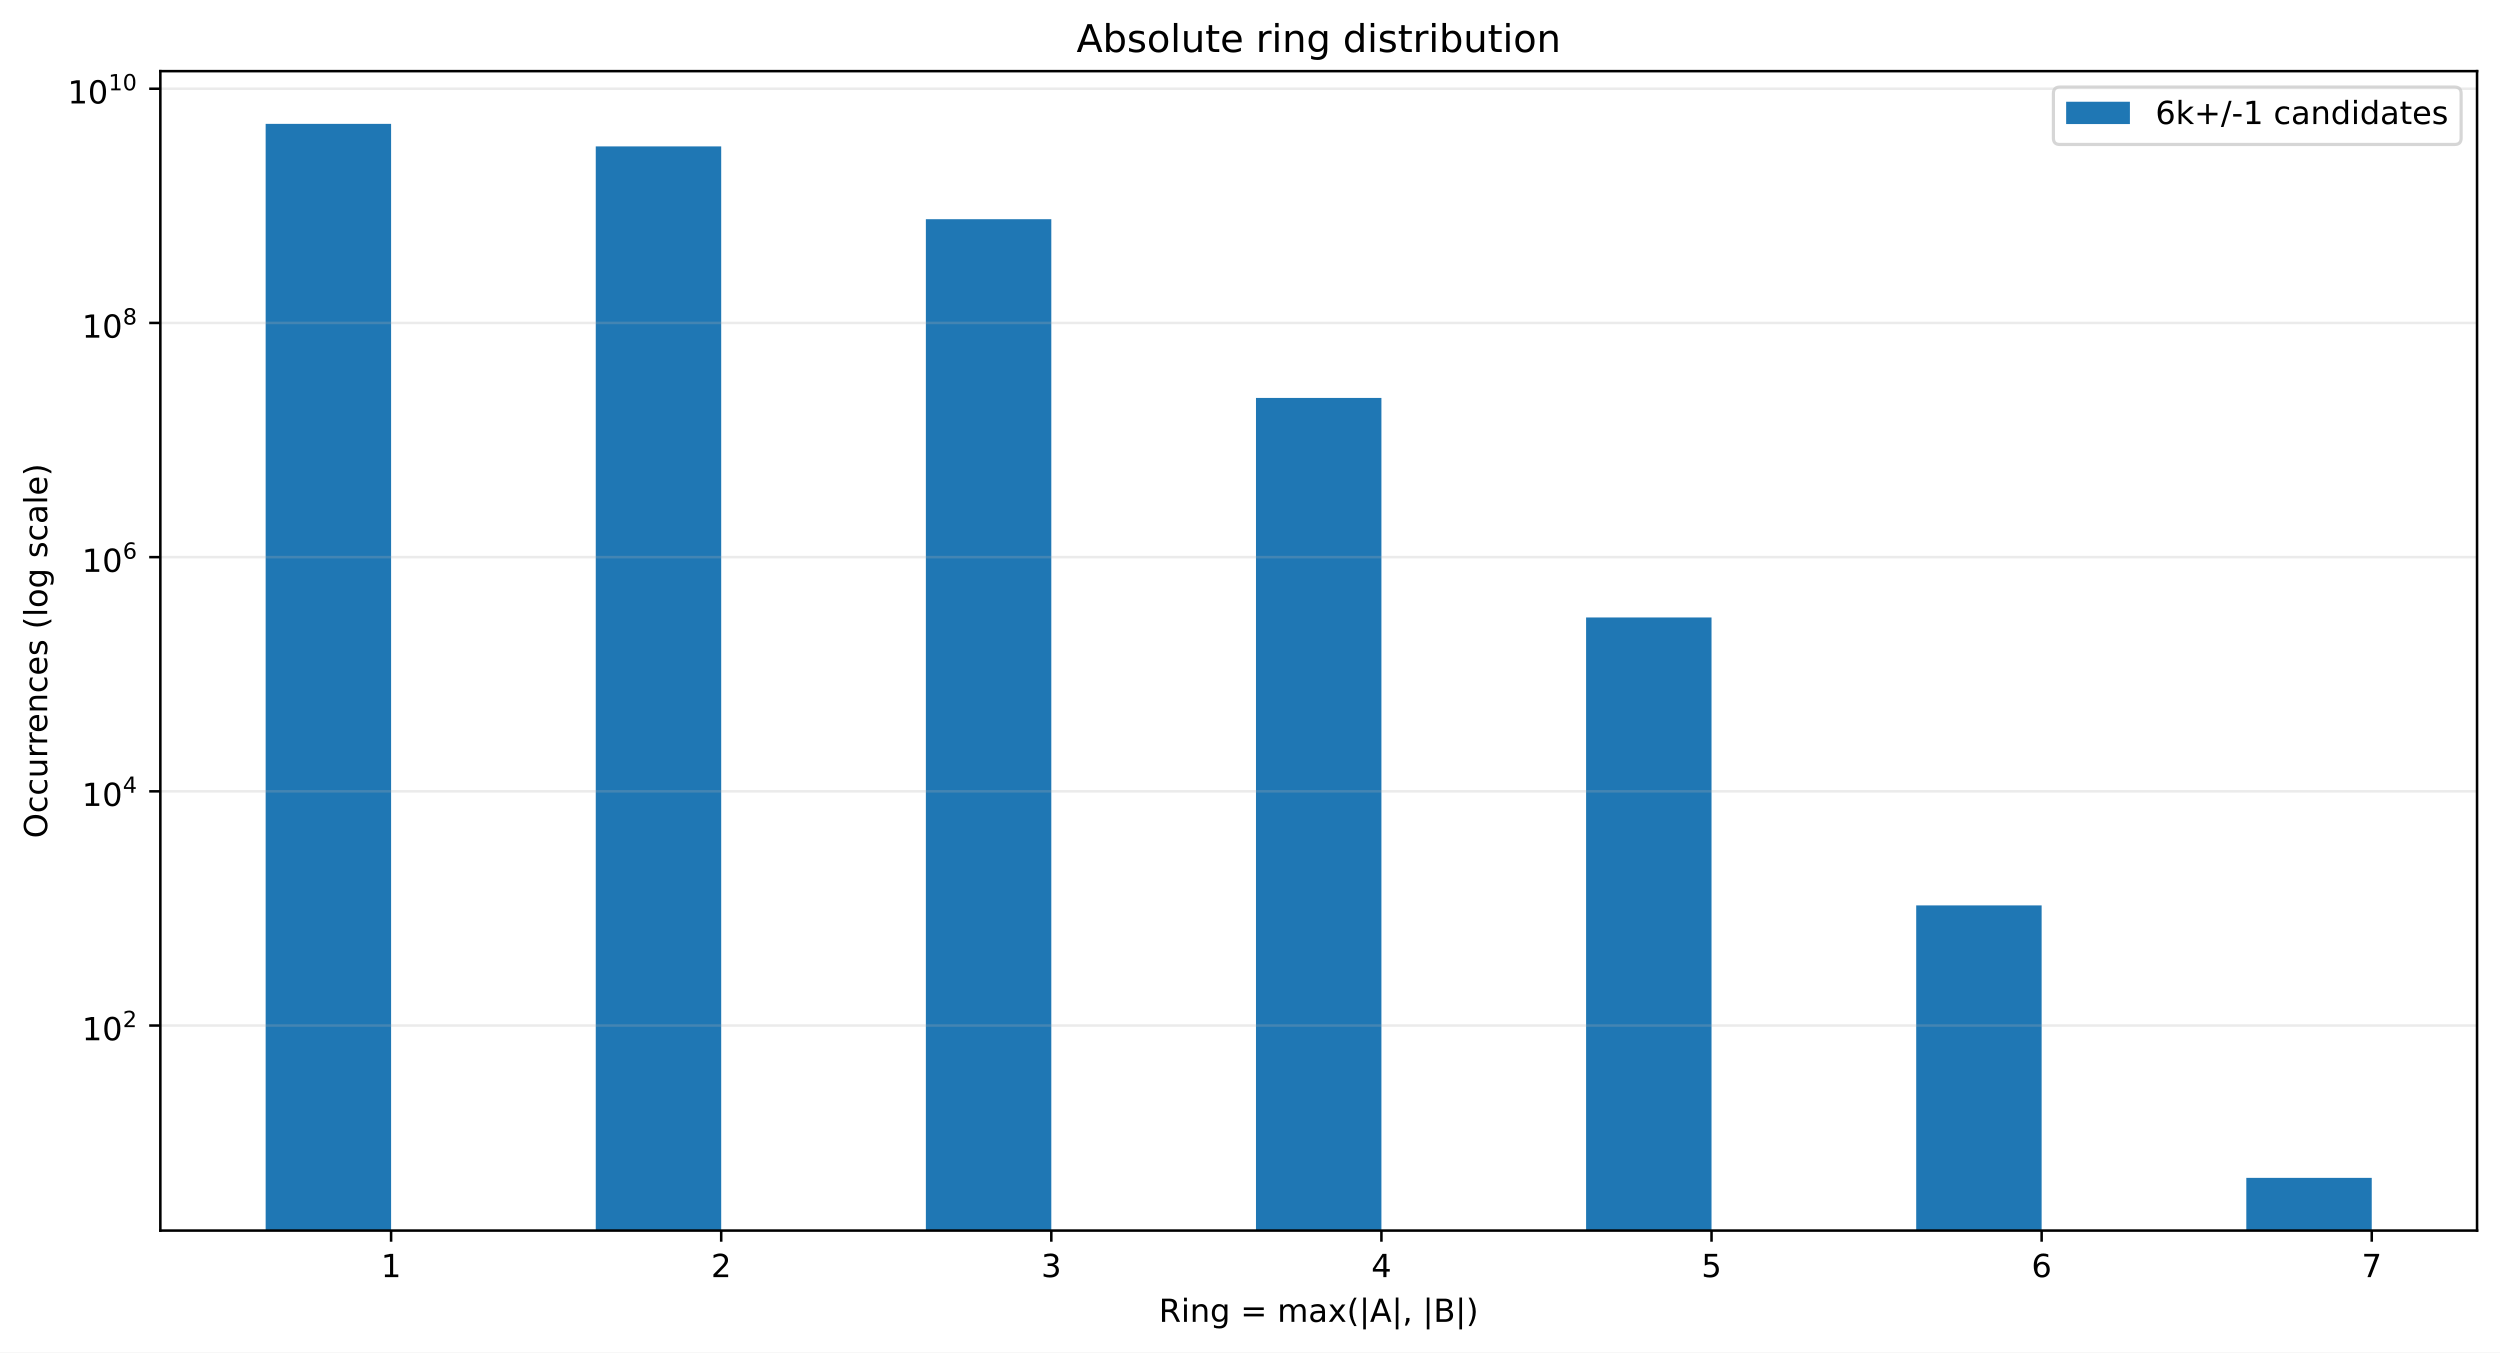
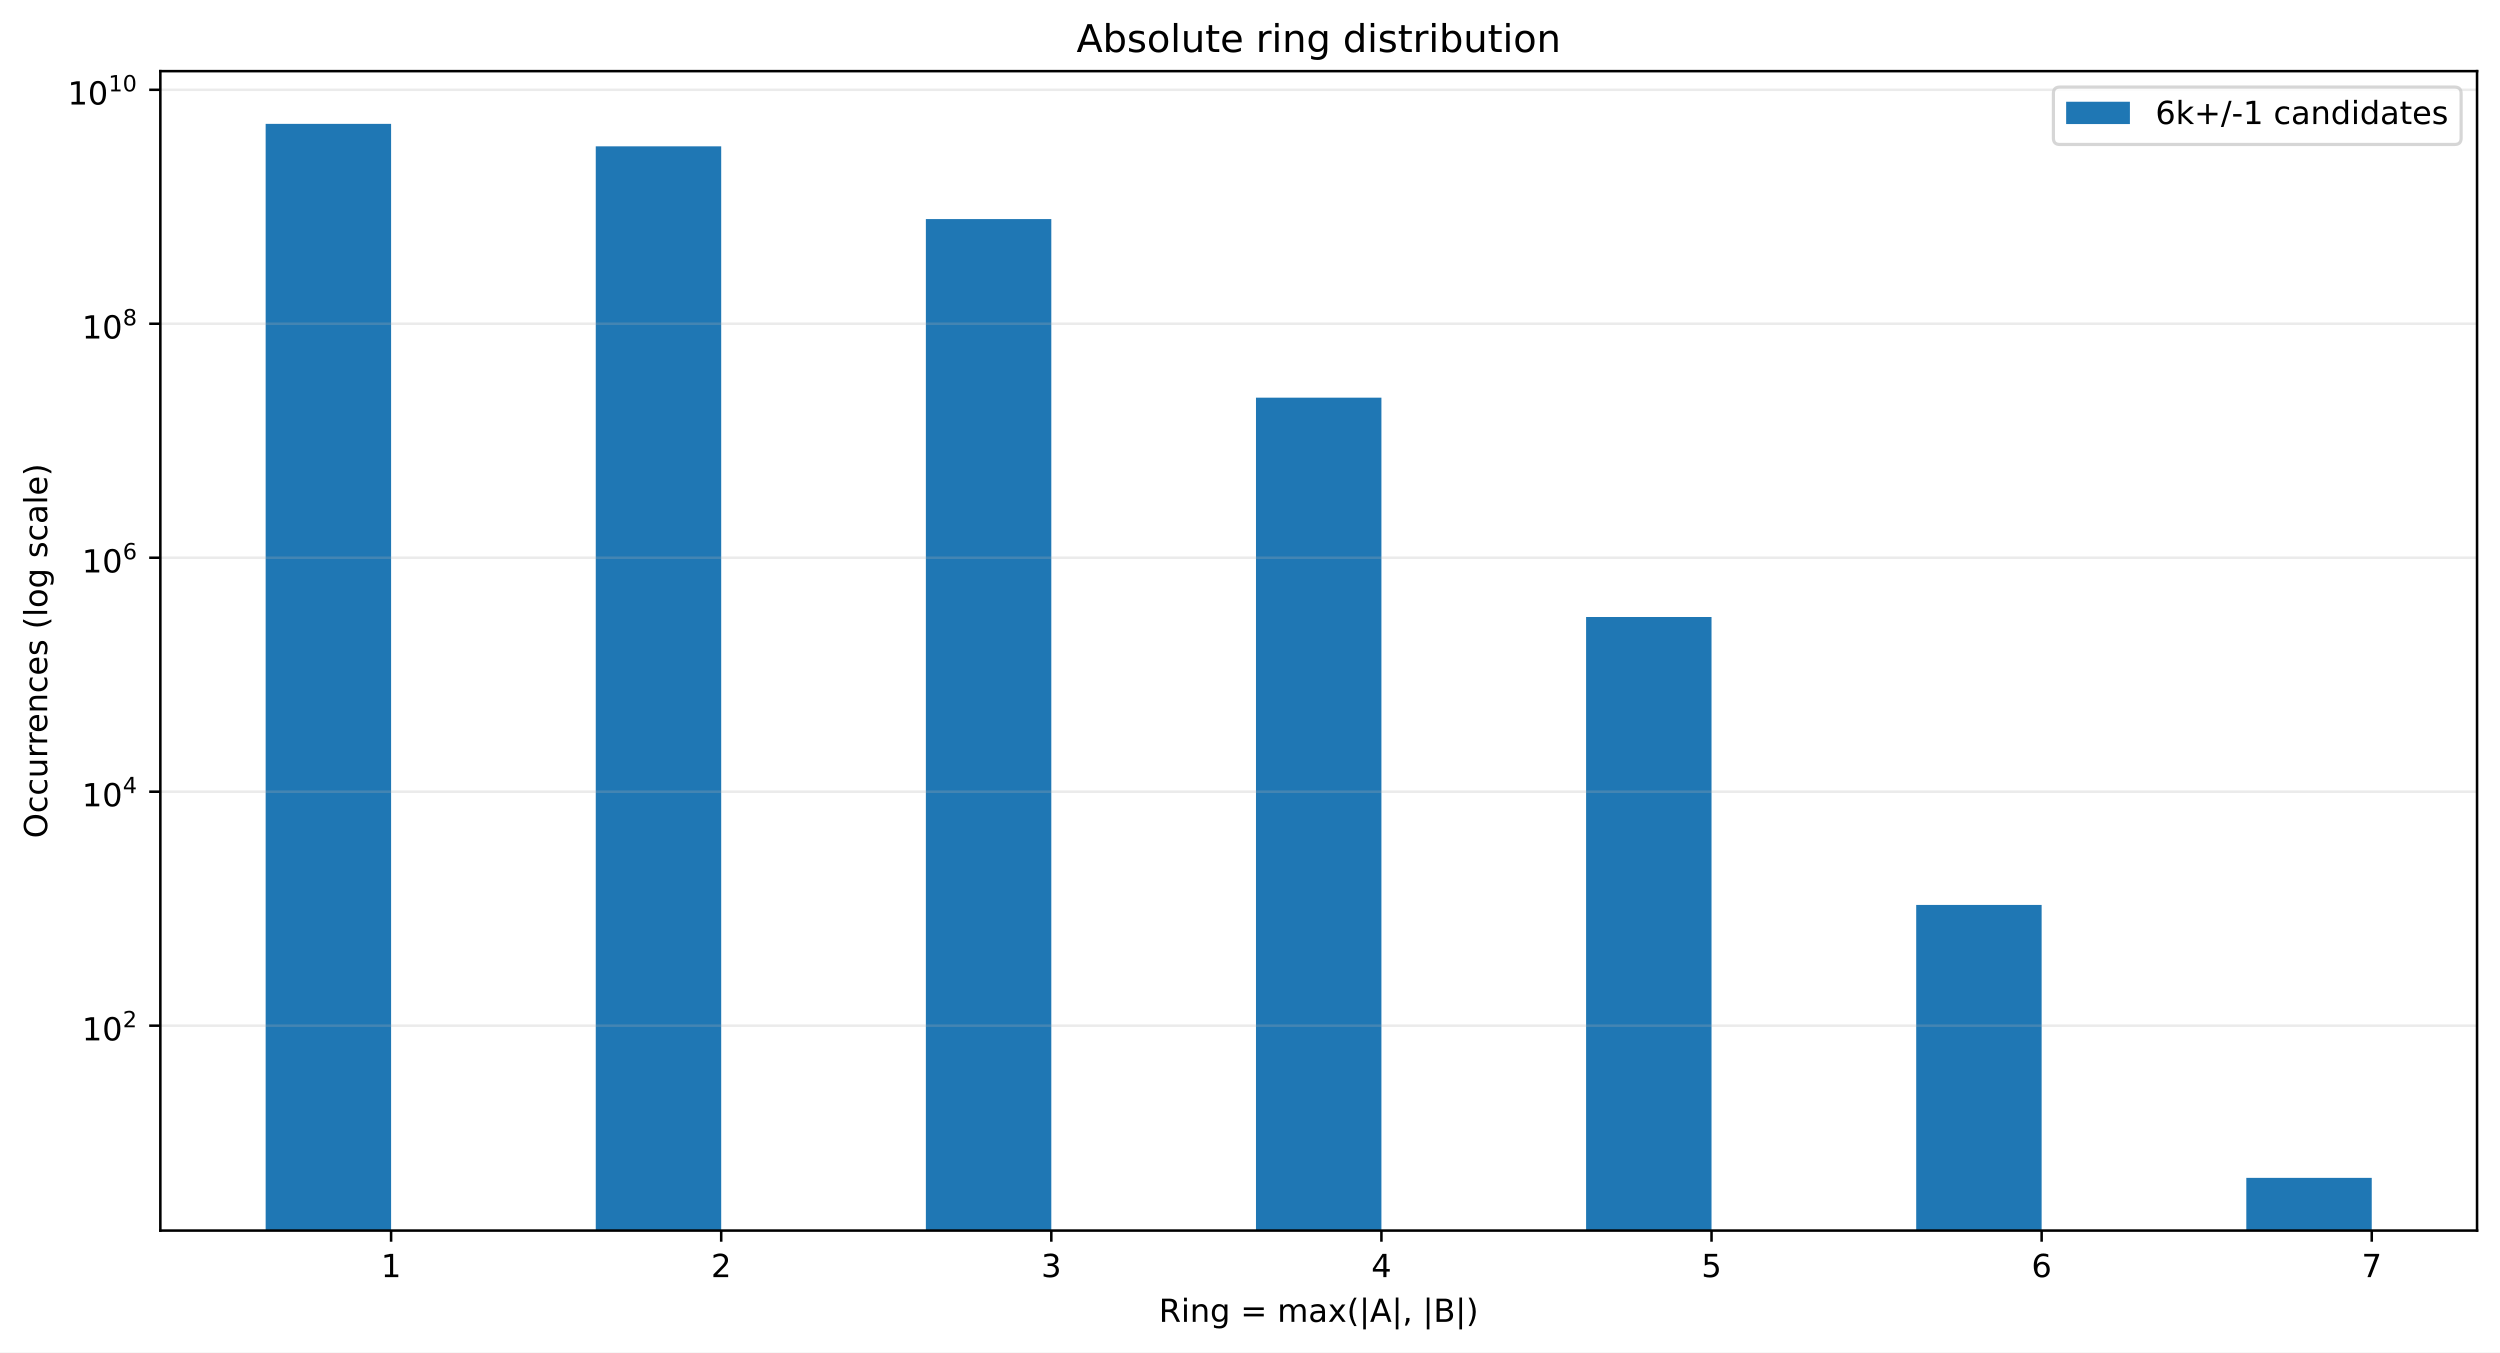
<svg xmlns="http://www.w3.org/2000/svg" xmlns:xlink="http://www.w3.org/1999/xlink" width="784.258pt" height="424.28pt" viewBox="0 0 784.258 424.28" version="1.1">
  <defs>
    <style type="text/css">*{stroke-linejoin: round; stroke-linecap: butt}</style>
  </defs>
  <g id="figure_1">
    <g id="patch_1">
      <path d="M 0 424.28  L 784.258 424.28  L 784.258 0  L 0 0  z " style="fill: #ffffff" />
    </g>
    <g id="axes_1">
      <g id="patch_2">
        <path d="M 50.301 386.036  L 777.058 386.036  L 777.058 22.318  L 50.301 22.318  z " style="fill: #ffffff" />
      </g>
      <g id="patch_3">
-         <path d="M 83.335 37128.992  L 122.687 37128.992  L 122.687 38.851  L 83.335 38.851  z " clip-path="url(#p8ad48352bb)" style="fill: #1f77b4" />
+         <path d="M 83.335 37093.962  L 122.687 37093.962  L 122.687 38.851  L 83.335 38.851  z " clip-path="url(#p87458778df)" style="fill: #1f77b4" />
      </g>
      <g id="patch_4">
-         <path d="M 186.891 37128.992  L 226.243 37128.992  L 226.243 45.921  L 186.891 45.921  z " clip-path="url(#p8ad48352bb)" style="fill: #1f77b4" />
+         <path d="M 186.891 37093.962  L 226.243 37093.962  L 226.243 45.915  L 186.891 45.915  z " clip-path="url(#p87458778df)" style="fill: #1f77b4" />
      </g>
      <g id="patch_5">
-         <path d="M 290.448 37128.992  L 329.799 37128.992  L 329.799 68.758  L 290.448 68.758  z " clip-path="url(#p8ad48352bb)" style="fill: #1f77b4" />
+         <path d="M 290.448 37093.962  L 329.799 37093.962  L 329.799 68.73  L 290.448 68.73  z " clip-path="url(#p87458778df)" style="fill: #1f77b4" />
      </g>
      <g id="patch_6">
-         <path d="M 394.004 37128.992  L 433.355 37128.992  L 433.355 124.836  L 394.004 124.836  z " clip-path="url(#p8ad48352bb)" style="fill: #1f77b4" />
+         <path d="M 394.004 37093.962  L 433.355 37093.962  L 433.355 124.753  L 394.004 124.753  z " clip-path="url(#p87458778df)" style="fill: #1f77b4" />
      </g>
      <g id="patch_7">
-         <path d="M 497.56 37128.992  L 536.912 37128.992  L 536.912 193.705  L 497.56 193.705  z " clip-path="url(#p8ad48352bb)" style="fill: #1f77b4" />
+         <path d="M 497.56 37093.962  L 536.912 37093.962  L 536.912 193.565  L 497.56 193.565  z " clip-path="url(#p87458778df)" style="fill: #1f77b4" />
      </g>
      <g id="patch_8">
-         <path d="M 601.116 37128.992  L 640.468 37128.992  L 640.468 284.018  L 601.116 284.018  z " clip-path="url(#p8ad48352bb)" style="fill: #1f77b4" />
+         <path d="M 601.116 37093.962  L 640.468 37093.962  L 640.468 283.876  L 601.116 283.876  z " clip-path="url(#p87458778df)" style="fill: #1f77b4" />
      </g>
      <g id="patch_9">
-         <path d="M 704.673 37128.992  L 744.024 37128.992  L 744.024 369.503  L 704.673 369.503  z " clip-path="url(#p8ad48352bb)" style="fill: #1f77b4" />
+         <path d="M 704.673 37093.962  L 744.024 37093.962  L 744.024 369.503  L 704.673 369.503  z " clip-path="url(#p87458778df)" style="fill: #1f77b4" />
      </g>
      <g id="matplotlib.axis_1">
        <g id="xtick_1">
          <g id="line2d_1">
            <defs>
-               <path id="m84cda53402" d="M 0 0  L 0 3.5  " style="stroke: #000000; stroke-width: 0.8" />
+               <path id="m81bf0b9b3f" d="M 0 0  L 0 3.5  " style="stroke: #000000; stroke-width: 0.8" />
            </defs>
            <g>
-               <use xlink:href="#m84cda53402" x="122.687" y="386.036" style="stroke: #000000; stroke-width: 0.8" />
+               <use xlink:href="#m81bf0b9b3f" x="122.687" y="386.036" style="stroke: #000000; stroke-width: 0.8" />
            </g>
          </g>
          <g id="text_1">
            <g transform="translate(119.5053 400.6334) scale(0.1 -0.1)">
              <defs>
                <path id="DejaVuSans-14" d="M 794 531  L 1825 531  L 1825 4091  L 703 3866  L 703 4441  L 1819 4666  L 2450 4666  L 2450 531  L 3481 531  L 3481 0  L 794 0  L 794 531  z " transform="scale(0.015625)" />
              </defs>
              <use xlink:href="#DejaVuSans-14" />
            </g>
          </g>
        </g>
        <g id="xtick_2">
          <g id="line2d_2">
            <g>
-               <use xlink:href="#m84cda53402" x="226.243" y="386.036" style="stroke: #000000; stroke-width: 0.8" />
+               <use xlink:href="#m81bf0b9b3f" x="226.243" y="386.036" style="stroke: #000000; stroke-width: 0.8" />
            </g>
          </g>
          <g id="text_2">
            <g transform="translate(223.0616 400.6334) scale(0.1 -0.1)">
              <defs>
                <path id="DejaVuSans-15" d="M 1228 531  L 3431 531  L 3431 0  L 469 0  L 469 531  Q 828 903 1448 1529  Q 2069 2156 2228 2338  Q 2531 2678 2651 2914  Q 2772 3150 2772 3378  Q 2772 3750 2511 3984  Q 2250 4219 1831 4219  Q 1534 4219 1204 4116  Q 875 4013 500 3803  L 500 4441  Q 881 4594 1212 4672  Q 1544 4750 1819 4750  Q 2544 4750 2975 4387  Q 3406 4025 3406 3419  Q 3406 3131 3298 2873  Q 3191 2616 2906 2266  Q 2828 2175 2409 1742  Q 1991 1309 1228 531  z " transform="scale(0.015625)" />
              </defs>
              <use xlink:href="#DejaVuSans-15" />
            </g>
          </g>
        </g>
        <g id="xtick_3">
          <g id="line2d_3">
            <g>
-               <use xlink:href="#m84cda53402" x="329.799" y="386.036" style="stroke: #000000; stroke-width: 0.8" />
+               <use xlink:href="#m81bf0b9b3f" x="329.799" y="386.036" style="stroke: #000000; stroke-width: 0.8" />
            </g>
          </g>
          <g id="text_3">
            <g transform="translate(326.6178 400.6334) scale(0.1 -0.1)">
              <defs>
                <path id="DejaVuSans-16" d="M 2597 2516  Q 3050 2419 3304 2112  Q 3559 1806 3559 1356  Q 3559 666 3084 287  Q 2609 -91 1734 -91  Q 1441 -91 1130 -33  Q 819 25 488 141  L 488 750  Q 750 597 1062 519  Q 1375 441 1716 441  Q 2309 441 2620 675  Q 2931 909 2931 1356  Q 2931 1769 2642 2001  Q 2353 2234 1838 2234  L 1294 2234  L 1294 2753  L 1863 2753  Q 2328 2753 2575 2939  Q 2822 3125 2822 3475  Q 2822 3834 2567 4026  Q 2313 4219 1838 4219  Q 1578 4219 1281 4162  Q 984 4106 628 3988  L 628 4550  Q 988 4650 1302 4700  Q 1616 4750 1894 4750  Q 2613 4750 3031 4423  Q 3450 4097 3450 3541  Q 3450 3153 3228 2886  Q 3006 2619 2597 2516  z " transform="scale(0.015625)" />
              </defs>
              <use xlink:href="#DejaVuSans-16" />
            </g>
          </g>
        </g>
        <g id="xtick_4">
          <g id="line2d_4">
            <g>
-               <use xlink:href="#m84cda53402" x="433.355" y="386.036" style="stroke: #000000; stroke-width: 0.8" />
+               <use xlink:href="#m81bf0b9b3f" x="433.355" y="386.036" style="stroke: #000000; stroke-width: 0.8" />
            </g>
          </g>
          <g id="text_4">
            <g transform="translate(430.174 400.6334) scale(0.1 -0.1)">
              <defs>
                <path id="DejaVuSans-17" d="M 2419 4116  L 825 1625  L 2419 1625  L 2419 4116  z M 2253 4666  L 3047 4666  L 3047 1625  L 3713 1625  L 3713 1100  L 3047 1100  L 3047 0  L 2419 0  L 2419 1100  L 313 1100  L 313 1709  L 2253 4666  z " transform="scale(0.015625)" />
              </defs>
              <use xlink:href="#DejaVuSans-17" />
            </g>
          </g>
        </g>
        <g id="xtick_5">
          <g id="line2d_5">
            <g>
-               <use xlink:href="#m84cda53402" x="536.912" y="386.036" style="stroke: #000000; stroke-width: 0.8" />
+               <use xlink:href="#m81bf0b9b3f" x="536.912" y="386.036" style="stroke: #000000; stroke-width: 0.8" />
            </g>
          </g>
          <g id="text_5">
            <g transform="translate(533.7303 400.6334) scale(0.1 -0.1)">
              <defs>
                <path id="DejaVuSans-18" d="M 691 4666  L 3169 4666  L 3169 4134  L 1269 4134  L 1269 2991  Q 1406 3038 1543 3061  Q 1681 3084 1819 3084  Q 2600 3084 3056 2656  Q 3513 2228 3513 1497  Q 3513 744 3044 326  Q 2575 -91 1722 -91  Q 1428 -91 1123 -41  Q 819 9 494 109  L 494 744  Q 775 591 1075 516  Q 1375 441 1709 441  Q 2250 441 2565 725  Q 2881 1009 2881 1497  Q 2881 1984 2565 2268  Q 2250 2553 1709 2553  Q 1456 2553 1204 2497  Q 953 2441 691 2322  L 691 4666  z " transform="scale(0.015625)" />
              </defs>
              <use xlink:href="#DejaVuSans-18" />
            </g>
          </g>
        </g>
        <g id="xtick_6">
          <g id="line2d_6">
            <g>
-               <use xlink:href="#m84cda53402" x="640.468" y="386.036" style="stroke: #000000; stroke-width: 0.8" />
+               <use xlink:href="#m81bf0b9b3f" x="640.468" y="386.036" style="stroke: #000000; stroke-width: 0.8" />
            </g>
          </g>
          <g id="text_6">
            <g transform="translate(637.2865 400.6334) scale(0.1 -0.1)">
              <defs>
                <path id="DejaVuSans-19" d="M 2113 2584  Q 1688 2584 1439 2293  Q 1191 2003 1191 1497  Q 1191 994 1439 701  Q 1688 409 2113 409  Q 2538 409 2786 701  Q 3034 994 3034 1497  Q 3034 2003 2786 2293  Q 2538 2584 2113 2584  z M 3366 4563  L 3366 3988  Q 3128 4100 2886 4159  Q 2644 4219 2406 4219  Q 1781 4219 1451 3797  Q 1122 3375 1075 2522  Q 1259 2794 1537 2939  Q 1816 3084 2150 3084  Q 2853 3084 3261 2657  Q 3669 2231 3669 1497  Q 3669 778 3244 343  Q 2819 -91 2113 -91  Q 1303 -91 875 529  Q 447 1150 447 2328  Q 447 3434 972 4092  Q 1497 4750 2381 4750  Q 2619 4750 2861 4703  Q 3103 4656 3366 4563  z " transform="scale(0.015625)" />
              </defs>
              <use xlink:href="#DejaVuSans-19" />
            </g>
          </g>
        </g>
        <g id="xtick_7">
          <g id="line2d_7">
            <g>
-               <use xlink:href="#m84cda53402" x="744.024" y="386.036" style="stroke: #000000; stroke-width: 0.8" />
+               <use xlink:href="#m81bf0b9b3f" x="744.024" y="386.036" style="stroke: #000000; stroke-width: 0.8" />
            </g>
          </g>
          <g id="text_7">
            <g transform="translate(740.8427 400.6334) scale(0.1 -0.1)">
              <defs>
                <path id="DejaVuSans-1a" d="M 525 4666  L 3525 4666  L 3525 4397  L 1831 0  L 1172 0  L 2766 4134  L 525 4134  L 525 4666  z " transform="scale(0.015625)" />
              </defs>
              <use xlink:href="#DejaVuSans-1a" />
            </g>
          </g>
        </g>
        <g id="text_8">
          <g transform="translate(363.5437 414.678) scale(0.1 -0.1)">
            <defs>
              <path id="DejaVuSans-35" d="M 2841 2188  Q 3044 2119 3236 1894  Q 3428 1669 3622 1275  L 4263 0  L 3584 0  L 2988 1197  Q 2756 1666 2539 1819  Q 2322 1972 1947 1972  L 1259 1972  L 1259 0  L 628 0  L 628 4666  L 2053 4666  Q 2853 4666 3247 4331  Q 3641 3997 3641 3322  Q 3641 2881 3436 2590  Q 3231 2300 2841 2188  z M 1259 4147  L 1259 2491  L 2053 2491  Q 2509 2491 2742 2702  Q 2975 2913 2975 3322  Q 2975 3731 2742 3939  Q 2509 4147 2053 4147  L 1259 4147  z " transform="scale(0.015625)" />
              <path id="DejaVuSans-4c" d="M 603 3500  L 1178 3500  L 1178 0  L 603 0  L 603 3500  z M 603 4863  L 1178 4863  L 1178 4134  L 603 4134  L 603 4863  z " transform="scale(0.015625)" />
              <path id="DejaVuSans-51" d="M 3513 2113  L 3513 0  L 2938 0  L 2938 2094  Q 2938 2591 2744 2837  Q 2550 3084 2163 3084  Q 1697 3084 1428 2787  Q 1159 2491 1159 1978  L 1159 0  L 581 0  L 581 3500  L 1159 3500  L 1159 2956  Q 1366 3272 1645 3428  Q 1925 3584 2291 3584  Q 2894 3584 3203 3211  Q 3513 2838 3513 2113  z " transform="scale(0.015625)" />
              <path id="DejaVuSans-4a" d="M 2906 1791  Q 2906 2416 2648 2759  Q 2391 3103 1925 3103  Q 1463 3103 1205 2759  Q 947 2416 947 1791  Q 947 1169 1205 825  Q 1463 481 1925 481  Q 2391 481 2648 825  Q 2906 1169 2906 1791  z M 3481 434  Q 3481 -459 3084 -895  Q 2688 -1331 1869 -1331  Q 1566 -1331 1297 -1286  Q 1028 -1241 775 -1147  L 775 -588  Q 1028 -725 1275 -790  Q 1522 -856 1778 -856  Q 2344 -856 2625 -561  Q 2906 -266 2906 331  L 2906 616  Q 2728 306 2450 153  Q 2172 0 1784 0  Q 1141 0 747 490  Q 353 981 353 1791  Q 353 2603 747 3093  Q 1141 3584 1784 3584  Q 2172 3584 2450 3431  Q 2728 3278 2906 2969  L 2906 3500  L 3481 3500  L 3481 434  z " transform="scale(0.015625)" />
              <path id="DejaVuSans-3" transform="scale(0.015625)" />
              <path id="DejaVuSans-20" d="M 678 2906  L 4684 2906  L 4684 2381  L 678 2381  L 678 2906  z M 678 1631  L 4684 1631  L 4684 1100  L 678 1100  L 678 1631  z " transform="scale(0.015625)" />
              <path id="DejaVuSans-50" d="M 3328 2828  Q 3544 3216 3844 3400  Q 4144 3584 4550 3584  Q 5097 3584 5394 3201  Q 5691 2819 5691 2113  L 5691 0  L 5113 0  L 5113 2094  Q 5113 2597 4934 2840  Q 4756 3084 4391 3084  Q 3944 3084 3684 2787  Q 3425 2491 3425 1978  L 3425 0  L 2847 0  L 2847 2094  Q 2847 2600 2669 2842  Q 2491 3084 2119 3084  Q 1678 3084 1418 2786  Q 1159 2488 1159 1978  L 1159 0  L 581 0  L 581 3500  L 1159 3500  L 1159 2956  Q 1356 3278 1631 3431  Q 1906 3584 2284 3584  Q 2666 3584 2933 3390  Q 3200 3197 3328 2828  z " transform="scale(0.015625)" />
              <path id="DejaVuSans-44" d="M 2194 1759  Q 1497 1759 1228 1600  Q 959 1441 959 1056  Q 959 750 1161 570  Q 1363 391 1709 391  Q 2188 391 2477 730  Q 2766 1069 2766 1631  L 2766 1759  L 2194 1759  z M 3341 1997  L 3341 0  L 2766 0  L 2766 531  Q 2569 213 2275 61  Q 1981 -91 1556 -91  Q 1019 -91 701 211  Q 384 513 384 1019  Q 384 1609 779 1909  Q 1175 2209 1959 2209  L 2766 2209  L 2766 2266  Q 2766 2663 2505 2880  Q 2244 3097 1772 3097  Q 1472 3097 1187 3025  Q 903 2953 641 2809  L 641 3341  Q 956 3463 1253 3523  Q 1550 3584 1831 3584  Q 2591 3584 2966 3190  Q 3341 2797 3341 1997  z " transform="scale(0.015625)" />
              <path id="DejaVuSans-5b" d="M 3513 3500  L 2247 1797  L 3578 0  L 2900 0  L 1881 1375  L 863 0  L 184 0  L 1544 1831  L 300 3500  L 978 3500  L 1906 2253  L 2834 3500  L 3513 3500  z " transform="scale(0.015625)" />
              <path id="DejaVuSans-b" d="M 1984 4856  Q 1566 4138 1362 3434  Q 1159 2731 1159 2009  Q 1159 1288 1364 580  Q 1569 -128 1984 -844  L 1484 -844  Q 1016 -109 783 600  Q 550 1309 550 2009  Q 550 2706 781 3412  Q 1013 4119 1484 4856  L 1984 4856  z " transform="scale(0.015625)" />
              <path id="DejaVuSans-5f" d="M 1344 4891  L 1344 -1509  L 813 -1509  L 813 4891  L 1344 4891  z " transform="scale(0.015625)" />
              <path id="DejaVuSans-24" d="M 2188 4044  L 1331 1722  L 3047 1722  L 2188 4044  z M 1831 4666  L 2547 4666  L 4325 0  L 3669 0  L 3244 1197  L 1141 1197  L 716 0  L 50 0  L 1831 4666  z " transform="scale(0.015625)" />
              <path id="DejaVuSans-f" d="M 750 794  L 1409 794  L 1409 256  L 897 -744  L 494 -744  L 750 256  L 750 794  z " transform="scale(0.015625)" />
              <path id="DejaVuSans-25" d="M 1259 2228  L 1259 519  L 2272 519  Q 2781 519 3026 730  Q 3272 941 3272 1375  Q 3272 1813 3026 2020  Q 2781 2228 2272 2228  L 1259 2228  z M 1259 4147  L 1259 2741  L 2194 2741  Q 2656 2741 2882 2914  Q 3109 3088 3109 3444  Q 3109 3797 2882 3972  Q 2656 4147 2194 4147  L 1259 4147  z M 628 4666  L 2241 4666  Q 2963 4666 3353 4366  Q 3744 4066 3744 3513  Q 3744 3084 3544 2831  Q 3344 2578 2956 2516  Q 3422 2416 3680 2098  Q 3938 1781 3938 1306  Q 3938 681 3513 340  Q 3088 0 2303 0  L 628 0  L 628 4666  z " transform="scale(0.015625)" />
              <path id="DejaVuSans-c" d="M 513 4856  L 1013 4856  Q 1481 4119 1714 3412  Q 1947 2706 1947 2009  Q 1947 1309 1714 600  Q 1481 -109 1013 -844  L 513 -844  Q 928 -128 1133 580  Q 1338 1288 1338 2009  Q 1338 2731 1133 3434  Q 928 4138 513 4856  z " transform="scale(0.015625)" />
            </defs>
            <use xlink:href="#DejaVuSans-35" />
            <use xlink:href="#DejaVuSans-4c" transform="translate(69.48438 0)" />
            <use xlink:href="#DejaVuSans-51" transform="translate(97.26562 0)" />
            <use xlink:href="#DejaVuSans-4a" transform="translate(160.6406 0)" />
            <use xlink:href="#DejaVuSans-3" transform="translate(224.125 0)" />
            <use xlink:href="#DejaVuSans-20" transform="translate(255.9062 0)" />
            <use xlink:href="#DejaVuSans-3" transform="translate(339.7031 0)" />
            <use xlink:href="#DejaVuSans-50" transform="translate(371.4844 0)" />
            <use xlink:href="#DejaVuSans-44" transform="translate(468.8906 0)" />
            <use xlink:href="#DejaVuSans-5b" transform="translate(530.1719 0)" />
            <use xlink:href="#DejaVuSans-b" transform="translate(589.3594 0)" />
            <use xlink:href="#DejaVuSans-5f" transform="translate(628.375 0)" />
            <use xlink:href="#DejaVuSans-24" transform="translate(662.0625 0)" />
            <use xlink:href="#DejaVuSans-5f" transform="translate(730.4688 0)" />
            <use xlink:href="#DejaVuSans-f" transform="translate(764.1562 0)" />
            <use xlink:href="#DejaVuSans-3" transform="translate(795.9375 0)" />
            <use xlink:href="#DejaVuSans-5f" transform="translate(827.7188 0)" />
            <use xlink:href="#DejaVuSans-25" transform="translate(861.4062 0)" />
            <use xlink:href="#DejaVuSans-5f" transform="translate(930.0156 0)" />
            <use xlink:href="#DejaVuSans-c" transform="translate(963.7031 0)" />
          </g>
        </g>
      </g>
      <g id="matplotlib.axis_2">
        <g id="ytick_1">
          <g id="line2d_8">
-             <path d="M 50.301 321.711  L 777.058 321.711  " clip-path="url(#p8ad48352bb)" style="fill: none; stroke: #b0b0b0; stroke-opacity: 0.25; stroke-width: 0.8; stroke-linecap: square" />
+             <path d="M 50.301 321.757  L 777.058 321.757  " clip-path="url(#p87458778df)" style="fill: none; stroke: #b0b0b0; stroke-opacity: 0.25; stroke-width: 0.8; stroke-linecap: square" />
          </g>
          <g id="line2d_9">
            <defs>
-               <path id="mff33a28437" d="M 0 0  L -3.5 0  " style="stroke: #000000; stroke-width: 0.8" />
+               <path id="mad09c7ebf8" d="M 0 0  L -3.5 0  " style="stroke: #000000; stroke-width: 0.8" />
            </defs>
            <g>
-               <use xlink:href="#mff33a28437" x="50.301" y="321.711" style="stroke: #000000; stroke-width: 0.8" />
+               <use xlink:href="#mad09c7ebf8" x="50.301" y="321.757" style="stroke: #000000; stroke-width: 0.8" />
            </g>
          </g>
          <g id="text_9">
-             <g transform="translate(25.70078 326.4114) scale(0.1 -0.1)">
+             <g transform="translate(25.70078 326.4569) scale(0.1 -0.1)">
              <defs>
                <path id="DejaVuSans-13" d="M 2034 4250  Q 1547 4250 1301 3770  Q 1056 3291 1056 2328  Q 1056 1369 1301 889  Q 1547 409 2034 409  Q 2525 409 2770 889  Q 3016 1369 3016 2328  Q 3016 3291 2770 3770  Q 2525 4250 2034 4250  z M 2034 4750  Q 2819 4750 3233 4129  Q 3647 3509 3647 2328  Q 3647 1150 3233 529  Q 2819 -91 2034 -91  Q 1250 -91 836 529  Q 422 1150 422 2328  Q 422 3509 836 4129  Q 1250 4750 2034 4750  z " transform="scale(0.015625)" />
              </defs>
              <use xlink:href="#DejaVuSans-14" transform="translate(0 0.746875)" />
              <use xlink:href="#DejaVuSans-13" transform="translate(63.62305 0.746875)" />
              <use xlink:href="#DejaVuSans-15" transform="translate(128.2031 42.04688) scale(0.7)" />
            </g>
          </g>
        </g>
        <g id="ytick_2">
          <g id="line2d_10">
-             <path d="M 50.301 248.244  L 777.058 248.244  " clip-path="url(#p8ad48352bb)" style="fill: none; stroke: #b0b0b0; stroke-opacity: 0.25; stroke-width: 0.8; stroke-linecap: square" />
+             <path d="M 50.301 248.359  L 777.058 248.359  " clip-path="url(#p87458778df)" style="fill: none; stroke: #b0b0b0; stroke-opacity: 0.25; stroke-width: 0.8; stroke-linecap: square" />
          </g>
          <g id="line2d_11">
            <g>
-               <use xlink:href="#mff33a28437" x="50.301" y="248.244" style="stroke: #000000; stroke-width: 0.8" />
+               <use xlink:href="#mad09c7ebf8" x="50.301" y="248.359" style="stroke: #000000; stroke-width: 0.8" />
            </g>
          </g>
          <g id="text_10">
-             <g transform="translate(25.70078 252.8937) scale(0.1 -0.1)">
+             <g transform="translate(25.70078 253.0093) scale(0.1 -0.1)">
              <use xlink:href="#DejaVuSans-14" transform="translate(0 0.665625)" />
              <use xlink:href="#DejaVuSans-13" transform="translate(63.62305 0.665625)" />
              <use xlink:href="#DejaVuSans-17" transform="translate(128.2031 41.96563) scale(0.7)" />
            </g>
          </g>
        </g>
        <g id="ytick_3">
          <g id="line2d_12">
-             <path d="M 50.301 174.776  L 777.058 174.776  " clip-path="url(#p8ad48352bb)" style="fill: none; stroke: #b0b0b0; stroke-opacity: 0.25; stroke-width: 0.8; stroke-linecap: square" />
+             <path d="M 50.301 174.962  L 777.058 174.962  " clip-path="url(#p87458778df)" style="fill: none; stroke: #b0b0b0; stroke-opacity: 0.25; stroke-width: 0.8; stroke-linecap: square" />
          </g>
          <g id="line2d_13">
            <g>
-               <use xlink:href="#mff33a28437" x="50.301" y="174.776" style="stroke: #000000; stroke-width: 0.8" />
+               <use xlink:href="#mad09c7ebf8" x="50.301" y="174.962" style="stroke: #000000; stroke-width: 0.8" />
            </g>
          </g>
          <g id="text_11">
-             <g transform="translate(25.70078 179.4761) scale(0.1 -0.1)">
+             <g transform="translate(25.70078 179.6617) scale(0.1 -0.1)">
              <use xlink:href="#DejaVuSans-14" transform="translate(0 0.746875)" />
              <use xlink:href="#DejaVuSans-13" transform="translate(63.62305 0.746875)" />
              <use xlink:href="#DejaVuSans-19" transform="translate(128.2031 42.04688) scale(0.7)" />
            </g>
          </g>
        </g>
        <g id="ytick_4">
          <g id="line2d_14">
-             <path d="M 50.301 101.308  L 777.058 101.308  " clip-path="url(#p8ad48352bb)" style="fill: none; stroke: #b0b0b0; stroke-opacity: 0.25; stroke-width: 0.8; stroke-linecap: square" />
+             <path d="M 50.301 101.564  L 777.058 101.564  " clip-path="url(#p87458778df)" style="fill: none; stroke: #b0b0b0; stroke-opacity: 0.25; stroke-width: 0.8; stroke-linecap: square" />
          </g>
          <g id="line2d_15">
            <g>
-               <use xlink:href="#mff33a28437" x="50.301" y="101.308" style="stroke: #000000; stroke-width: 0.8" />
+               <use xlink:href="#mad09c7ebf8" x="50.301" y="101.564" style="stroke: #000000; stroke-width: 0.8" />
            </g>
          </g>
          <g id="text_12">
-             <g transform="translate(25.70078 106.0085) scale(0.1 -0.1)">
+             <g transform="translate(25.70078 106.2641) scale(0.1 -0.1)">
              <defs>
                <path id="DejaVuSans-1b" d="M 2034 2216  Q 1584 2216 1326 1975  Q 1069 1734 1069 1313  Q 1069 891 1326 650  Q 1584 409 2034 409  Q 2484 409 2743 651  Q 3003 894 3003 1313  Q 3003 1734 2745 1975  Q 2488 2216 2034 2216  z M 1403 2484  Q 997 2584 770 2862  Q 544 3141 544 3541  Q 544 4100 942 4425  Q 1341 4750 2034 4750  Q 2731 4750 3128 4425  Q 3525 4100 3525 3541  Q 3525 3141 3298 2862  Q 3072 2584 2669 2484  Q 3125 2378 3379 2068  Q 3634 1759 3634 1313  Q 3634 634 3220 271  Q 2806 -91 2034 -91  Q 1263 -91 848 271  Q 434 634 434 1313  Q 434 1759 690 2068  Q 947 2378 1403 2484  z M 1172 3481  Q 1172 3119 1398 2916  Q 1625 2713 2034 2713  Q 2441 2713 2670 2916  Q 2900 3119 2900 3481  Q 2900 3844 2670 4047  Q 2441 4250 2034 4250  Q 1625 4250 1398 4047  Q 1172 3844 1172 3481  z " transform="scale(0.015625)" />
              </defs>
              <use xlink:href="#DejaVuSans-14" transform="translate(0 0.746875)" />
              <use xlink:href="#DejaVuSans-13" transform="translate(63.62305 0.746875)" />
              <use xlink:href="#DejaVuSans-1b" transform="translate(128.2031 42.04688) scale(0.7)" />
            </g>
          </g>
        </g>
        <g id="ytick_5">
          <g id="line2d_16">
-             <path d="M 50.301 27.841  L 777.058 27.841  " clip-path="url(#p8ad48352bb)" style="fill: none; stroke: #b0b0b0; stroke-opacity: 0.25; stroke-width: 0.8; stroke-linecap: square" />
+             <path d="M 50.301 28.166  L 777.058 28.166  " clip-path="url(#p87458778df)" style="fill: none; stroke: #b0b0b0; stroke-opacity: 0.25; stroke-width: 0.8; stroke-linecap: square" />
          </g>
          <g id="line2d_17">
            <g>
-               <use xlink:href="#mff33a28437" x="50.301" y="27.841" style="stroke: #000000; stroke-width: 0.8" />
+               <use xlink:href="#mad09c7ebf8" x="50.301" y="28.166" style="stroke: #000000; stroke-width: 0.8" />
            </g>
          </g>
          <g id="text_13">
-             <g transform="translate(21.20078 32.54086) scale(0.1 -0.1)">
+             <g transform="translate(21.20078 32.86645) scale(0.1 -0.1)">
              <use xlink:href="#DejaVuSans-14" transform="translate(0 0.746875)" />
              <use xlink:href="#DejaVuSans-13" transform="translate(63.62305 0.746875)" />
              <use xlink:href="#DejaVuSans-14" transform="translate(128.2031 42.04688) scale(0.7)" />
              <use xlink:href="#DejaVuSans-13" transform="translate(172.7393 42.04688) scale(0.7)" />
            </g>
          </g>
        </g>
        <g id="text_14">
          <g transform="translate(14.79844 262.9551) rotate(-90) scale(0.1 -0.1)">
            <defs>
              <path id="DejaVuSans-32" d="M 2522 4238  Q 1834 4238 1429 3725  Q 1025 3213 1025 2328  Q 1025 1447 1429 934  Q 1834 422 2522 422  Q 3209 422 3611 934  Q 4013 1447 4013 2328  Q 4013 3213 3611 3725  Q 3209 4238 2522 4238  z M 2522 4750  Q 3503 4750 4090 4092  Q 4678 3434 4678 2328  Q 4678 1225 4090 567  Q 3503 -91 2522 -91  Q 1538 -91 948 565  Q 359 1222 359 2328  Q 359 3434 948 4092  Q 1538 4750 2522 4750  z " transform="scale(0.015625)" />
              <path id="DejaVuSans-46" d="M 3122 3366  L 3122 2828  Q 2878 2963 2633 3030  Q 2388 3097 2138 3097  Q 1578 3097 1268 2742  Q 959 2388 959 1747  Q 959 1106 1268 751  Q 1578 397 2138 397  Q 2388 397 2633 464  Q 2878 531 3122 666  L 3122 134  Q 2881 22 2623 -34  Q 2366 -91 2075 -91  Q 1284 -91 818 406  Q 353 903 353 1747  Q 353 2603 823 3093  Q 1294 3584 2113 3584  Q 2378 3584 2631 3529  Q 2884 3475 3122 3366  z " transform="scale(0.015625)" />
              <path id="DejaVuSans-58" d="M 544 1381  L 544 3500  L 1119 3500  L 1119 1403  Q 1119 906 1312 657  Q 1506 409 1894 409  Q 2359 409 2629 706  Q 2900 1003 2900 1516  L 2900 3500  L 3475 3500  L 3475 0  L 2900 0  L 2900 538  Q 2691 219 2414 64  Q 2138 -91 1772 -91  Q 1169 -91 856 284  Q 544 659 544 1381  z M 1991 3584  L 1991 3584  z " transform="scale(0.015625)" />
              <path id="DejaVuSans-55" d="M 2631 2963  Q 2534 3019 2420 3045  Q 2306 3072 2169 3072  Q 1681 3072 1420 2755  Q 1159 2438 1159 1844  L 1159 0  L 581 0  L 581 3500  L 1159 3500  L 1159 2956  Q 1341 3275 1631 3429  Q 1922 3584 2338 3584  Q 2397 3584 2469 3576  Q 2541 3569 2628 3553  L 2631 2963  z " transform="scale(0.015625)" />
              <path id="DejaVuSans-48" d="M 3597 1894  L 3597 1613  L 953 1613  Q 991 1019 1311 708  Q 1631 397 2203 397  Q 2534 397 2845 478  Q 3156 559 3463 722  L 3463 178  Q 3153 47 2828 -22  Q 2503 -91 2169 -91  Q 1331 -91 842 396  Q 353 884 353 1716  Q 353 2575 817 3079  Q 1281 3584 2069 3584  Q 2775 3584 3186 3129  Q 3597 2675 3597 1894  z M 3022 2063  Q 3016 2534 2758 2815  Q 2500 3097 2075 3097  Q 1594 3097 1305 2825  Q 1016 2553 972 2059  L 3022 2063  z " transform="scale(0.015625)" />
              <path id="DejaVuSans-56" d="M 2834 3397  L 2834 2853  Q 2591 2978 2328 3040  Q 2066 3103 1784 3103  Q 1356 3103 1142 2972  Q 928 2841 928 2578  Q 928 2378 1081 2264  Q 1234 2150 1697 2047  L 1894 2003  Q 2506 1872 2764 1633  Q 3022 1394 3022 966  Q 3022 478 2636 193  Q 2250 -91 1575 -91  Q 1294 -91 989 -36  Q 684 19 347 128  L 347 722  Q 666 556 975 473  Q 1284 391 1588 391  Q 1994 391 2212 530  Q 2431 669 2431 922  Q 2431 1156 2273 1281  Q 2116 1406 1581 1522  L 1381 1569  Q 847 1681 609 1914  Q 372 2147 372 2553  Q 372 3047 722 3315  Q 1072 3584 1716 3584  Q 2034 3584 2315 3537  Q 2597 3491 2834 3397  z " transform="scale(0.015625)" />
              <path id="DejaVuSans-4f" d="M 603 4863  L 1178 4863  L 1178 0  L 603 0  L 603 4863  z " transform="scale(0.015625)" />
              <path id="DejaVuSans-52" d="M 1959 3097  Q 1497 3097 1228 2736  Q 959 2375 959 1747  Q 959 1119 1226 758  Q 1494 397 1959 397  Q 2419 397 2687 759  Q 2956 1122 2956 1747  Q 2956 2369 2687 2733  Q 2419 3097 1959 3097  z M 1959 3584  Q 2709 3584 3137 3096  Q 3566 2609 3566 1747  Q 3566 888 3137 398  Q 2709 -91 1959 -91  Q 1206 -91 779 398  Q 353 888 353 1747  Q 353 2609 779 3096  Q 1206 3584 1959 3584  z " transform="scale(0.015625)" />
            </defs>
            <use xlink:href="#DejaVuSans-32" />
            <use xlink:href="#DejaVuSans-46" transform="translate(78.71875 0)" />
            <use xlink:href="#DejaVuSans-46" transform="translate(133.7031 0)" />
            <use xlink:href="#DejaVuSans-58" transform="translate(188.6875 0)" />
            <use xlink:href="#DejaVuSans-55" transform="translate(252.0625 0)" />
            <use xlink:href="#DejaVuSans-55" transform="translate(291.4219 0)" />
            <use xlink:href="#DejaVuSans-48" transform="translate(330.3281 0)" />
            <use xlink:href="#DejaVuSans-51" transform="translate(391.8594 0)" />
            <use xlink:href="#DejaVuSans-46" transform="translate(455.2344 0)" />
            <use xlink:href="#DejaVuSans-48" transform="translate(510.2188 0)" />
            <use xlink:href="#DejaVuSans-56" transform="translate(571.75 0)" />
            <use xlink:href="#DejaVuSans-3" transform="translate(623.8438 0)" />
            <use xlink:href="#DejaVuSans-b" transform="translate(655.625 0)" />
            <use xlink:href="#DejaVuSans-4f" transform="translate(694.6406 0)" />
            <use xlink:href="#DejaVuSans-52" transform="translate(722.4219 0)" />
            <use xlink:href="#DejaVuSans-4a" transform="translate(783.6094 0)" />
            <use xlink:href="#DejaVuSans-3" transform="translate(847.0938 0)" />
            <use xlink:href="#DejaVuSans-56" transform="translate(878.875 0)" />
            <use xlink:href="#DejaVuSans-46" transform="translate(930.9688 0)" />
            <use xlink:href="#DejaVuSans-44" transform="translate(985.9531 0)" />
            <use xlink:href="#DejaVuSans-4f" transform="translate(1047.234 0)" />
            <use xlink:href="#DejaVuSans-48" transform="translate(1075.016 0)" />
            <use xlink:href="#DejaVuSans-c" transform="translate(1136.547 0)" />
          </g>
        </g>
      </g>
      <g id="patch_10">
        <path d="M 50.301 386.036  L 50.301 22.318  " style="fill: none; stroke: #000000; stroke-width: 0.8; stroke-linejoin: miter; stroke-linecap: square" />
      </g>
      <g id="patch_11">
        <path d="M 777.058 386.036  L 777.058 22.318  " style="fill: none; stroke: #000000; stroke-width: 0.8; stroke-linejoin: miter; stroke-linecap: square" />
      </g>
      <g id="patch_12">
        <path d="M 50.301 386.036  L 777.058 386.036  " style="fill: none; stroke: #000000; stroke-width: 0.8; stroke-linejoin: miter; stroke-linecap: square" />
      </g>
      <g id="patch_13">
        <path d="M 50.301 22.318  L 777.058 22.318  " style="fill: none; stroke: #000000; stroke-width: 0.8; stroke-linejoin: miter; stroke-linecap: square" />
      </g>
      <g id="text_15">
        <g transform="translate(337.7055 16.31812) scale(0.12 -0.12)">
          <defs>
            <path id="DejaVuSans-45" d="M 3116 1747  Q 3116 2381 2855 2742  Q 2594 3103 2138 3103  Q 1681 3103 1420 2742  Q 1159 2381 1159 1747  Q 1159 1113 1420 752  Q 1681 391 2138 391  Q 2594 391 2855 752  Q 3116 1113 3116 1747  z M 1159 2969  Q 1341 3281 1617 3432  Q 1894 3584 2278 3584  Q 2916 3584 3314 3078  Q 3713 2572 3713 1747  Q 3713 922 3314 415  Q 2916 -91 2278 -91  Q 1894 -91 1617 61  Q 1341 213 1159 525  L 1159 0  L 581 0  L 581 4863  L 1159 4863  L 1159 2969  z " transform="scale(0.015625)" />
            <path id="DejaVuSans-57" d="M 1172 4494  L 1172 3500  L 2356 3500  L 2356 3053  L 1172 3053  L 1172 1153  Q 1172 725 1289 603  Q 1406 481 1766 481  L 2356 481  L 2356 0  L 1766 0  Q 1100 0 847 248  Q 594 497 594 1153  L 594 3053  L 172 3053  L 172 3500  L 594 3500  L 594 4494  L 1172 4494  z " transform="scale(0.015625)" />
            <path id="DejaVuSans-47" d="M 2906 2969  L 2906 4863  L 3481 4863  L 3481 0  L 2906 0  L 2906 525  Q 2725 213 2448 61  Q 2172 -91 1784 -91  Q 1150 -91 751 415  Q 353 922 353 1747  Q 353 2572 751 3078  Q 1150 3584 1784 3584  Q 2172 3584 2448 3432  Q 2725 3281 2906 2969  z M 947 1747  Q 947 1113 1208 752  Q 1469 391 1925 391  Q 2381 391 2643 752  Q 2906 1113 2906 1747  Q 2906 2381 2643 2742  Q 2381 3103 1925 3103  Q 1469 3103 1208 2742  Q 947 2381 947 1747  z " transform="scale(0.015625)" />
          </defs>
          <use xlink:href="#DejaVuSans-24" />
          <use xlink:href="#DejaVuSans-45" transform="translate(68.40625 0)" />
          <use xlink:href="#DejaVuSans-56" transform="translate(131.8906 0)" />
          <use xlink:href="#DejaVuSans-52" transform="translate(183.9844 0)" />
          <use xlink:href="#DejaVuSans-4f" transform="translate(245.1719 0)" />
          <use xlink:href="#DejaVuSans-58" transform="translate(272.9531 0)" />
          <use xlink:href="#DejaVuSans-57" transform="translate(336.3281 0)" />
          <use xlink:href="#DejaVuSans-48" transform="translate(375.5312 0)" />
          <use xlink:href="#DejaVuSans-3" transform="translate(437.0625 0)" />
          <use xlink:href="#DejaVuSans-55" transform="translate(468.8438 0)" />
          <use xlink:href="#DejaVuSans-4c" transform="translate(509.9531 0)" />
          <use xlink:href="#DejaVuSans-51" transform="translate(537.7344 0)" />
          <use xlink:href="#DejaVuSans-4a" transform="translate(601.1094 0)" />
          <use xlink:href="#DejaVuSans-3" transform="translate(664.5938 0)" />
          <use xlink:href="#DejaVuSans-47" transform="translate(696.375 0)" />
          <use xlink:href="#DejaVuSans-4c" transform="translate(759.8594 0)" />
          <use xlink:href="#DejaVuSans-56" transform="translate(787.6406 0)" />
          <use xlink:href="#DejaVuSans-57" transform="translate(839.7344 0)" />
          <use xlink:href="#DejaVuSans-55" transform="translate(878.9375 0)" />
          <use xlink:href="#DejaVuSans-4c" transform="translate(920.0469 0)" />
          <use xlink:href="#DejaVuSans-45" transform="translate(947.8281 0)" />
          <use xlink:href="#DejaVuSans-58" transform="translate(1011.312 0)" />
          <use xlink:href="#DejaVuSans-57" transform="translate(1074.688 0)" />
          <use xlink:href="#DejaVuSans-4c" transform="translate(1113.891 0)" />
          <use xlink:href="#DejaVuSans-52" transform="translate(1141.672 0)" />
          <use xlink:href="#DejaVuSans-51" transform="translate(1202.859 0)" />
        </g>
      </g>
      <g id="legend_1">
        <g id="patch_14">
          <path d="M 646.158 45.319  L 770.058 45.319  Q 772.058 45.319 772.058 43.319  L 772.058 29.318  Q 772.058 27.318 770.058 27.318  L 646.158 27.318  Q 644.158 27.318 644.158 29.318  L 644.158 43.319  Q 644.158 45.319 646.158 45.319  z " style="fill: #ffffff; opacity: 0.8; stroke: #cccccc; stroke-linejoin: miter" />
        </g>
        <g id="patch_15">
          <path d="M 648.158 38.917  L 668.158 38.917  L 668.158 31.917  L 648.158 31.917  z " style="fill: #1f77b4" />
        </g>
        <g id="text_16">
          <g transform="translate(676.1584 38.91656) scale(0.1 -0.1)">
            <defs>
              <path id="DejaVuSans-4e" d="M 581 4863  L 1159 4863  L 1159 1991  L 2875 3500  L 3609 3500  L 1753 1863  L 3688 0  L 2938 0  L 1159 1709  L 1159 0  L 581 0  L 581 4863  z " transform="scale(0.015625)" />
              <path id="DejaVuSans-e" d="M 2944 4013  L 2944 2272  L 4684 2272  L 4684 1741  L 2944 1741  L 2944 0  L 2419 0  L 2419 1741  L 678 1741  L 678 2272  L 2419 2272  L 2419 4013  L 2944 4013  z " transform="scale(0.015625)" />
              <path id="DejaVuSans-12" d="M 1625 4666  L 2156 4666  L 531 -594  L 0 -594  L 1625 4666  z " transform="scale(0.015625)" />
              <path id="DejaVuSans-10" d="M 313 2009  L 1997 2009  L 1997 1497  L 313 1497  L 313 2009  z " transform="scale(0.015625)" />
            </defs>
            <use xlink:href="#DejaVuSans-19" />
            <use xlink:href="#DejaVuSans-4e" transform="translate(63.625 0)" />
            <use xlink:href="#DejaVuSans-e" transform="translate(121.5312 0)" />
            <use xlink:href="#DejaVuSans-12" transform="translate(205.3281 0)" />
            <use xlink:href="#DejaVuSans-10" transform="translate(239.0156 0)" />
            <use xlink:href="#DejaVuSans-14" transform="translate(275.0938 0)" />
            <use xlink:href="#DejaVuSans-3" transform="translate(338.7188 0)" />
            <use xlink:href="#DejaVuSans-46" transform="translate(370.5 0)" />
            <use xlink:href="#DejaVuSans-44" transform="translate(425.4844 0)" />
            <use xlink:href="#DejaVuSans-51" transform="translate(486.7656 0)" />
            <use xlink:href="#DejaVuSans-47" transform="translate(550.1406 0)" />
            <use xlink:href="#DejaVuSans-4c" transform="translate(613.625 0)" />
            <use xlink:href="#DejaVuSans-47" transform="translate(641.4062 0)" />
            <use xlink:href="#DejaVuSans-44" transform="translate(704.8906 0)" />
            <use xlink:href="#DejaVuSans-57" transform="translate(766.1719 0)" />
            <use xlink:href="#DejaVuSans-48" transform="translate(805.375 0)" />
            <use xlink:href="#DejaVuSans-56" transform="translate(866.9062 0)" />
          </g>
        </g>
      </g>
    </g>
  </g>
  <defs>
-     <clipPath id="p8ad48352bb">
+     <clipPath id="p87458778df">
      <rect x="50.301" y="22.318" width="726.758" height="363.718" />
    </clipPath>
  </defs>
</svg>
